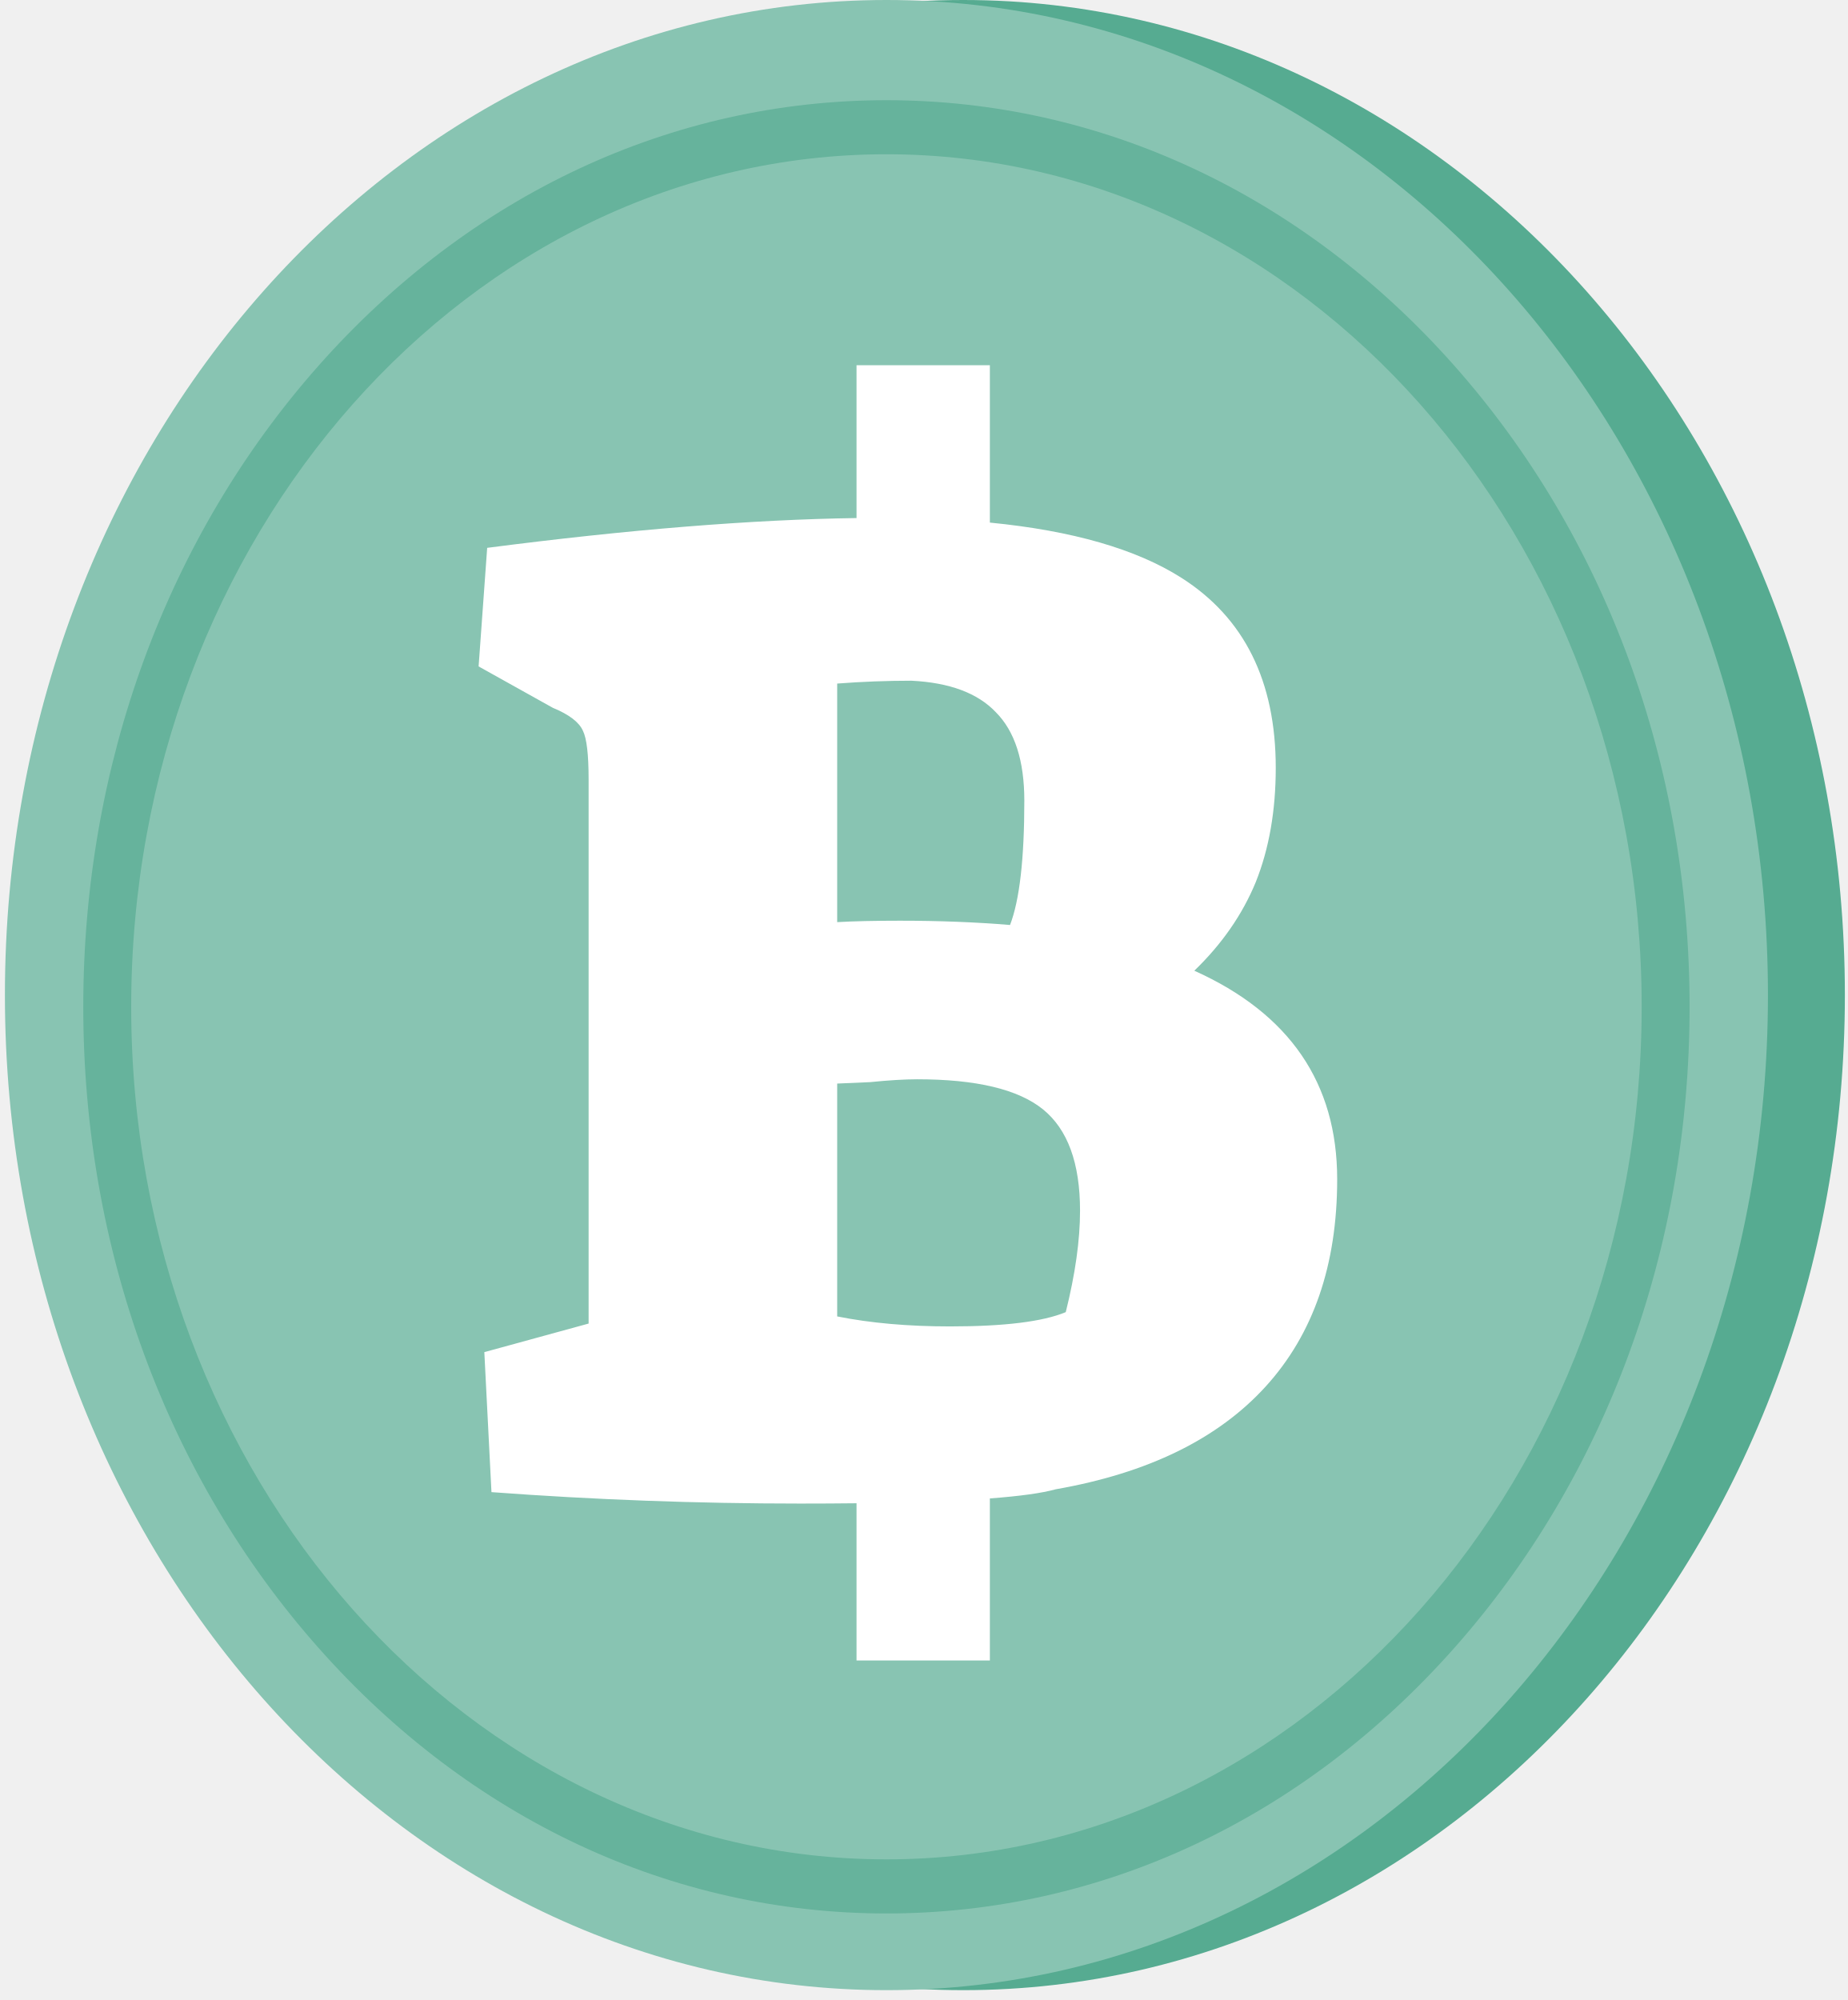
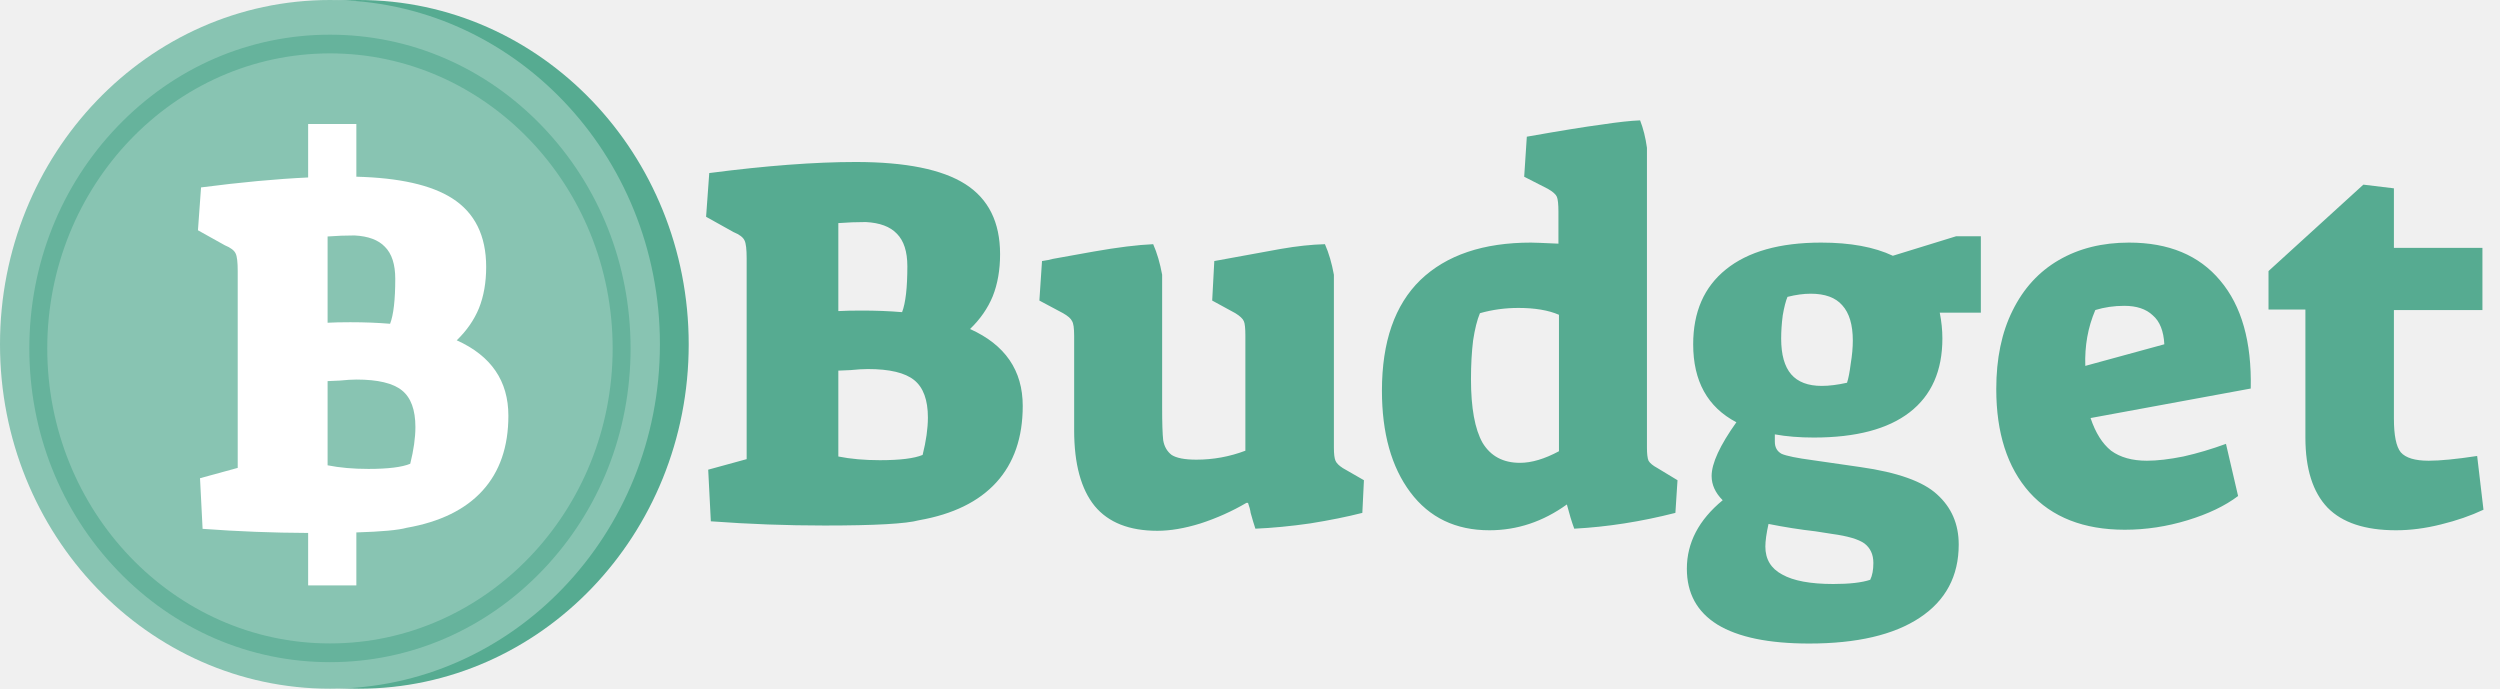
- <svg xmlns="http://www.w3.org/2000/svg" width="97" height="105" viewBox="0 0 97 105" fill="none">
-   <path d="M4.296 52.24C4.296 23.387 25.016 5.60004e-05 50.575 5.60004e-05C76.135 5.60004e-05 96.856 23.387 96.856 52.24C96.856 81.093 76.135 104.483 50.575 104.483C25.016 104.483 4.296 81.093 4.296 52.24Z" fill="#56AB91" />
-   <path d="M0.258 52.24C0.258 23.387 20.978 -5.03477e-06 46.538 -5.03477e-06C72.097 -5.03477e-06 92.817 23.387 92.817 52.24C92.817 81.093 72.097 104.483 46.538 104.483C20.978 104.483 0.258 81.093 0.258 52.24Z" fill="#88C4B2" />
-   <path d="M46.538 8.099C24.675 8.099 6.888 28.178 6.888 52.859C6.888 77.537 24.675 97.616 46.538 97.616C68.401 97.616 86.188 77.537 86.188 52.859C86.188 28.178 68.401 8.099 46.538 8.099ZM46.538 100.457C35.275 100.457 24.686 95.506 16.722 86.514C8.758 77.526 4.372 65.573 4.372 52.859C4.372 40.145 8.758 28.193 16.722 19.201C24.686 10.212 35.275 5.261 46.538 5.261C57.801 5.261 68.39 10.212 76.354 19.201C84.317 28.193 88.703 40.145 88.703 52.859C88.703 65.573 84.317 77.526 76.354 86.514C68.39 95.506 57.801 100.457 46.538 100.457Z" fill="#66B39C" />
-   <path fill-rule="evenodd" clip-rule="evenodd" d="M62.027 30.337C59.656 28.828 56.303 27.861 51.968 27.436V19.174H44.968V27.198C39.473 27.277 33.009 27.799 25.577 28.762L25.127 34.987L29.027 37.162C29.877 37.512 30.402 37.912 30.602 38.362C30.802 38.762 30.902 39.612 30.902 40.912V69.487L25.427 70.987L25.802 78.337C31.202 78.737 36.602 78.937 42.002 78.937C43.048 78.937 44.037 78.932 44.968 78.921V87.174H51.968V78.668C53.552 78.548 54.705 78.388 55.427 78.187C60.277 77.337 63.952 75.537 66.452 72.787C68.952 70.037 70.202 66.412 70.202 61.912C70.202 56.862 67.702 53.212 62.702 50.962C64.152 49.562 65.227 48.012 65.927 46.312C66.627 44.562 66.977 42.562 66.977 40.312C66.977 35.762 65.327 32.437 62.027 30.337ZM53.027 48.562C53.527 47.262 53.777 45.087 53.777 42.037C53.777 39.937 53.277 38.387 52.277 37.387C51.327 36.387 49.852 35.837 47.852 35.737C46.552 35.737 45.252 35.787 43.952 35.887V48.412C44.802 48.362 45.902 48.337 47.252 48.337C49.302 48.337 51.227 48.412 53.027 48.562ZM49.877 69.637C52.727 69.637 54.752 69.387 55.952 68.887C56.452 66.887 56.702 65.112 56.702 63.562C56.702 61.062 56.052 59.287 54.752 58.237C53.452 57.187 51.252 56.662 48.152 56.662C47.502 56.662 46.677 56.712 45.677 56.812L43.952 56.887V69.112C45.702 69.462 47.677 69.637 49.877 69.637Z" fill="white" />
+ <svg xmlns="http://www.w3.org/2000/svg" width="363" height="100" viewBox="0 0 363 100" fill="none">
+   <path d="M4.18 49.999C4.18 22.384 25.63 6.10352e-05 52.09 6.10352e-05C78.55 6.10352e-05 100 22.384 100 49.999C100 77.614 78.55 100 52.09 100C25.63 100 4.18 77.614 4.18 49.999Z" fill="#56AB91" />
+   <path d="M0 49.998C0 22.384 21.45 0 47.91 0C74.369 0 95.82 22.384 95.82 49.998C95.82 77.614 74.369 100 47.91 100C21.45 100 0 77.614 0 49.998Z" fill="#88C4B2" />
+   <path d="M47.91 7.752C25.277 7.752 6.863 26.969 6.863 50.591C6.863 74.211 25.277 93.427 47.91 93.427C70.543 93.427 88.957 74.211 88.957 50.591C88.957 26.969 70.543 7.752 47.91 7.752ZM47.91 96.147C36.251 96.147 25.289 91.408 17.044 82.802C8.799 74.199 4.259 62.76 4.259 50.591C4.259 38.422 8.799 26.983 17.044 18.377C25.289 9.774 36.251 5.035 47.91 5.035C59.57 5.035 70.531 9.774 78.776 18.377C87.02 26.983 91.56 38.422 91.56 50.591C91.56 62.76 87.02 74.199 78.776 82.802C70.531 91.408 59.57 96.147 47.91 96.147Z" fill="#66B39C" />
+   <path fill-rule="evenodd" clip-rule="evenodd" d="M65.642 28.787C62.611 26.859 57.978 25.816 51.742 25.658V18H44.742V25.768C40.141 25.983 34.958 26.465 29.192 27.212L28.742 33.437L32.642 35.612C33.492 35.962 34.017 36.362 34.217 36.812C34.417 37.212 34.517 38.062 34.517 39.362V67.937L29.042 69.437L29.417 76.787C34.525 77.166 39.633 77.365 44.742 77.385V85H51.742V77.308C55.394 77.198 57.827 76.975 59.042 76.637C63.892 75.787 67.567 73.987 70.067 71.237C72.567 68.487 73.817 64.862 73.817 60.362C73.817 55.312 71.317 51.662 66.317 49.412C67.767 48.012 68.842 46.462 69.542 44.762C70.242 43.012 70.592 41.012 70.592 38.762C70.592 34.212 68.942 30.887 65.642 28.787ZM56.642 47.012C57.142 45.712 57.392 43.537 57.392 40.487C57.392 38.387 56.892 36.837 55.892 35.837C54.942 34.837 53.467 34.287 51.467 34.187C50.167 34.187 48.867 34.237 47.567 34.337V46.862C48.417 46.812 49.517 46.787 50.867 46.787C52.917 46.787 54.842 46.862 56.642 47.012ZM53.492 68.087C56.342 68.087 58.367 67.837 59.567 67.337C60.067 65.337 60.317 63.562 60.317 62.012C60.317 59.512 59.667 57.737 58.367 56.687C57.067 55.637 54.867 55.112 51.767 55.112C51.117 55.112 50.292 55.162 49.292 55.262L47.567 55.337V67.562C49.317 67.912 51.292 68.087 53.492 68.087Z" fill="white" />
+   <path d="M119.737 76.306C114.229 76.306 108.721 76.102 103.213 75.694L102.831 68.197L108.415 66.667V37.52C108.415 36.194 108.313 35.328 108.109 34.919C107.905 34.461 107.37 34.053 106.503 33.696L102.524 31.477L102.984 25.128C111.246 24.056 118.335 23.521 124.251 23.521C131.493 23.521 136.797 24.592 140.163 26.734C143.529 28.876 145.212 32.267 145.212 36.908C145.212 39.203 144.855 41.243 144.141 43.029C143.427 44.763 142.33 46.343 140.851 47.772C145.951 50.066 148.501 53.789 148.501 58.941C148.501 63.531 147.226 67.228 144.676 70.033C142.126 72.838 138.378 74.674 133.431 75.541C131.595 76.051 127.03 76.306 119.737 76.306ZM130.983 45.324C131.493 43.998 131.748 41.779 131.748 38.668C131.748 36.526 131.238 34.945 130.218 33.925C129.249 32.905 127.744 32.344 125.704 32.242C124.378 32.242 123.052 32.293 121.726 32.395V45.17C122.593 45.12 123.715 45.094 125.092 45.094C127.183 45.094 129.147 45.17 130.983 45.324ZM127.77 66.82C130.677 66.82 132.742 66.565 133.966 66.055C134.476 64.015 134.731 62.205 134.731 60.623C134.731 58.074 134.068 56.263 132.742 55.192C131.416 54.121 129.172 53.586 126.01 53.586C125.347 53.586 124.506 53.636 123.486 53.739L121.726 53.815V66.284C123.511 66.641 125.526 66.82 127.77 66.82ZM168.054 77.071C163.974 77.071 160.939 75.873 158.95 73.475C156.961 71.028 155.967 67.356 155.967 62.459V48.766C155.967 47.644 155.865 46.93 155.661 46.624C155.508 46.267 155.074 45.885 154.36 45.477L150.918 43.641L151.3 37.903C152.014 37.801 152.524 37.699 152.83 37.597C153.391 37.495 155.38 37.138 158.797 36.526C162.265 35.914 165.147 35.557 167.442 35.455C168.003 36.73 168.436 38.209 168.742 39.892V59.17C168.742 61.414 168.793 62.995 168.895 63.913C169.048 64.831 169.456 65.545 170.119 66.055C170.833 66.514 172.032 66.743 173.715 66.743C176.163 66.743 178.534 66.31 180.829 65.443V48.766C180.829 47.644 180.753 46.93 180.6 46.624C180.447 46.267 180.039 45.885 179.376 45.477L176.01 43.641L176.316 37.903C180.447 37.138 183.66 36.551 185.955 36.144C188.301 35.736 190.443 35.506 192.381 35.455C192.942 36.73 193.375 38.209 193.681 39.892V64.984C193.681 65.902 193.758 66.54 193.911 66.897C194.064 67.254 194.421 67.611 194.982 67.968L198.042 69.727L197.812 74.47C195.619 75.031 193.095 75.541 190.239 76C187.383 76.408 184.731 76.663 182.283 76.765C182.079 76.153 181.849 75.388 181.594 74.47C181.543 74.062 181.416 73.578 181.212 73.016H180.982C178.891 74.24 176.673 75.235 174.327 76C172.032 76.714 169.941 77.071 168.054 77.071ZM216.263 76.995C211.367 76.995 207.542 75.159 204.788 71.487C202.034 67.814 200.657 62.893 200.657 56.722C200.657 49.633 202.519 44.278 206.242 40.657C210.016 37.036 215.371 35.225 222.307 35.225C222.715 35.225 224.041 35.276 226.285 35.379V30.788C226.285 29.666 226.208 28.927 226.055 28.57C225.902 28.213 225.469 27.831 224.755 27.422L221.312 25.663L221.695 19.849C226.591 18.982 230.212 18.395 232.558 18.09C234.904 17.733 236.765 17.529 238.142 17.477C238.601 18.651 238.933 19.977 239.137 21.456V64.984C239.137 65.902 239.213 66.54 239.366 66.897C239.57 67.254 240.004 67.611 240.667 67.968L243.574 69.727L243.268 74.47C238.27 75.745 233.374 76.51 228.58 76.765C228.223 75.796 227.866 74.623 227.509 73.246C224.041 75.745 220.292 76.995 216.263 76.995ZM220.7 67.203C222.383 67.203 224.27 66.641 226.361 65.519V45.706C224.831 45.043 222.868 44.712 220.471 44.712C218.533 44.712 216.671 44.967 214.886 45.477C214.478 46.446 214.147 47.772 213.892 49.455C213.688 51.138 213.586 52.999 213.586 55.039C213.586 59.221 214.147 62.306 215.269 64.296C216.442 66.234 218.252 67.203 220.7 67.203ZM262.68 93.442C256.815 93.442 252.378 92.524 249.369 90.688C246.411 88.852 244.932 86.149 244.932 82.579C244.932 78.805 246.666 75.49 250.134 72.634C249.063 71.563 248.527 70.39 248.527 69.115C248.527 67.279 249.726 64.678 252.123 61.312C247.941 59.119 245.85 55.345 245.85 49.99C245.85 45.298 247.431 41.677 250.593 39.127C253.806 36.526 258.421 35.225 264.439 35.225C268.672 35.225 272.14 35.863 274.843 37.138L284.023 34.307H287.619V45.4H281.652C281.907 46.675 282.034 47.925 282.034 49.148C282.034 53.84 280.453 57.41 277.291 59.858C274.129 62.306 269.488 63.531 263.368 63.531C261.277 63.531 259.39 63.377 257.707 63.072V64.142C257.707 64.959 258.039 65.545 258.702 65.902C259.416 66.208 260.92 66.514 263.215 66.82L270.1 67.814C275.506 68.579 279.229 69.906 281.269 71.793C283.36 73.68 284.406 76.102 284.406 79.06C284.406 83.65 282.519 87.195 278.745 89.694C274.971 92.192 269.616 93.442 262.68 93.442ZM264.516 56.033C265.587 56.033 266.811 55.88 268.188 55.575C268.392 54.962 268.57 54.044 268.723 52.821C268.927 51.596 269.029 50.474 269.029 49.455C269.029 47.16 268.519 45.451 267.499 44.329C266.53 43.207 265 42.646 262.909 42.646C261.889 42.646 260.767 42.799 259.543 43.105C259.288 43.717 259.059 44.609 258.855 45.782C258.702 46.956 258.625 48.078 258.625 49.148C258.625 51.495 259.11 53.228 260.079 54.35C261.048 55.472 262.527 56.033 264.516 56.033ZM266.199 84.797C268.545 84.797 270.33 84.594 271.554 84.186C271.86 83.573 272.013 82.757 272.013 81.737C272.013 80.513 271.579 79.57 270.712 78.907C269.845 78.295 268.29 77.836 266.046 77.53L263.598 77.147C261.354 76.892 259.084 76.535 256.789 76.076C256.483 77.454 256.33 78.55 256.33 79.366C256.33 81.202 257.146 82.553 258.778 83.421C260.41 84.338 262.884 84.797 266.199 84.797ZM308.523 76.918C302.556 76.918 297.941 75.108 294.677 71.487C291.464 67.865 289.857 62.867 289.857 56.492C289.857 52.056 290.648 48.256 292.229 45.094C293.81 41.881 296.054 39.433 298.961 37.75C301.868 36.067 305.259 35.225 309.135 35.225C314.898 35.225 319.31 37.062 322.37 40.733C325.481 44.406 326.96 49.633 326.807 56.416L303.551 60.7C304.265 62.842 305.259 64.423 306.534 65.443C307.86 66.412 309.594 66.897 311.736 66.897C313.215 66.897 314.975 66.692 317.015 66.284C319.055 65.826 321.12 65.213 323.211 64.448L324.971 72.022C323.084 73.45 320.636 74.623 317.627 75.541C314.618 76.459 311.583 76.918 308.523 76.918ZM314.261 49.99C314.159 48.052 313.598 46.65 312.578 45.782C311.609 44.864 310.232 44.406 308.447 44.406C306.968 44.406 305.565 44.609 304.239 45.017C303.168 47.517 302.684 50.219 302.786 53.127L314.261 49.99ZM347.902 76.995C343.414 76.995 340.099 75.898 337.957 73.705C335.815 71.461 334.744 68.07 334.744 63.531V44.941H329.389V39.356L343.159 26.811L347.596 27.346V35.99L360.448 35.99V45.017L347.596 45.017V60.776C347.596 63.224 347.928 64.856 348.591 65.672C349.305 66.489 350.656 66.897 352.645 66.897C354.328 66.897 356.674 66.667 359.683 66.208L360.601 74.011C358.765 74.878 356.7 75.592 354.405 76.153C352.161 76.714 349.993 76.995 347.902 76.995Z" fill="#56AB91" />
</svg>
